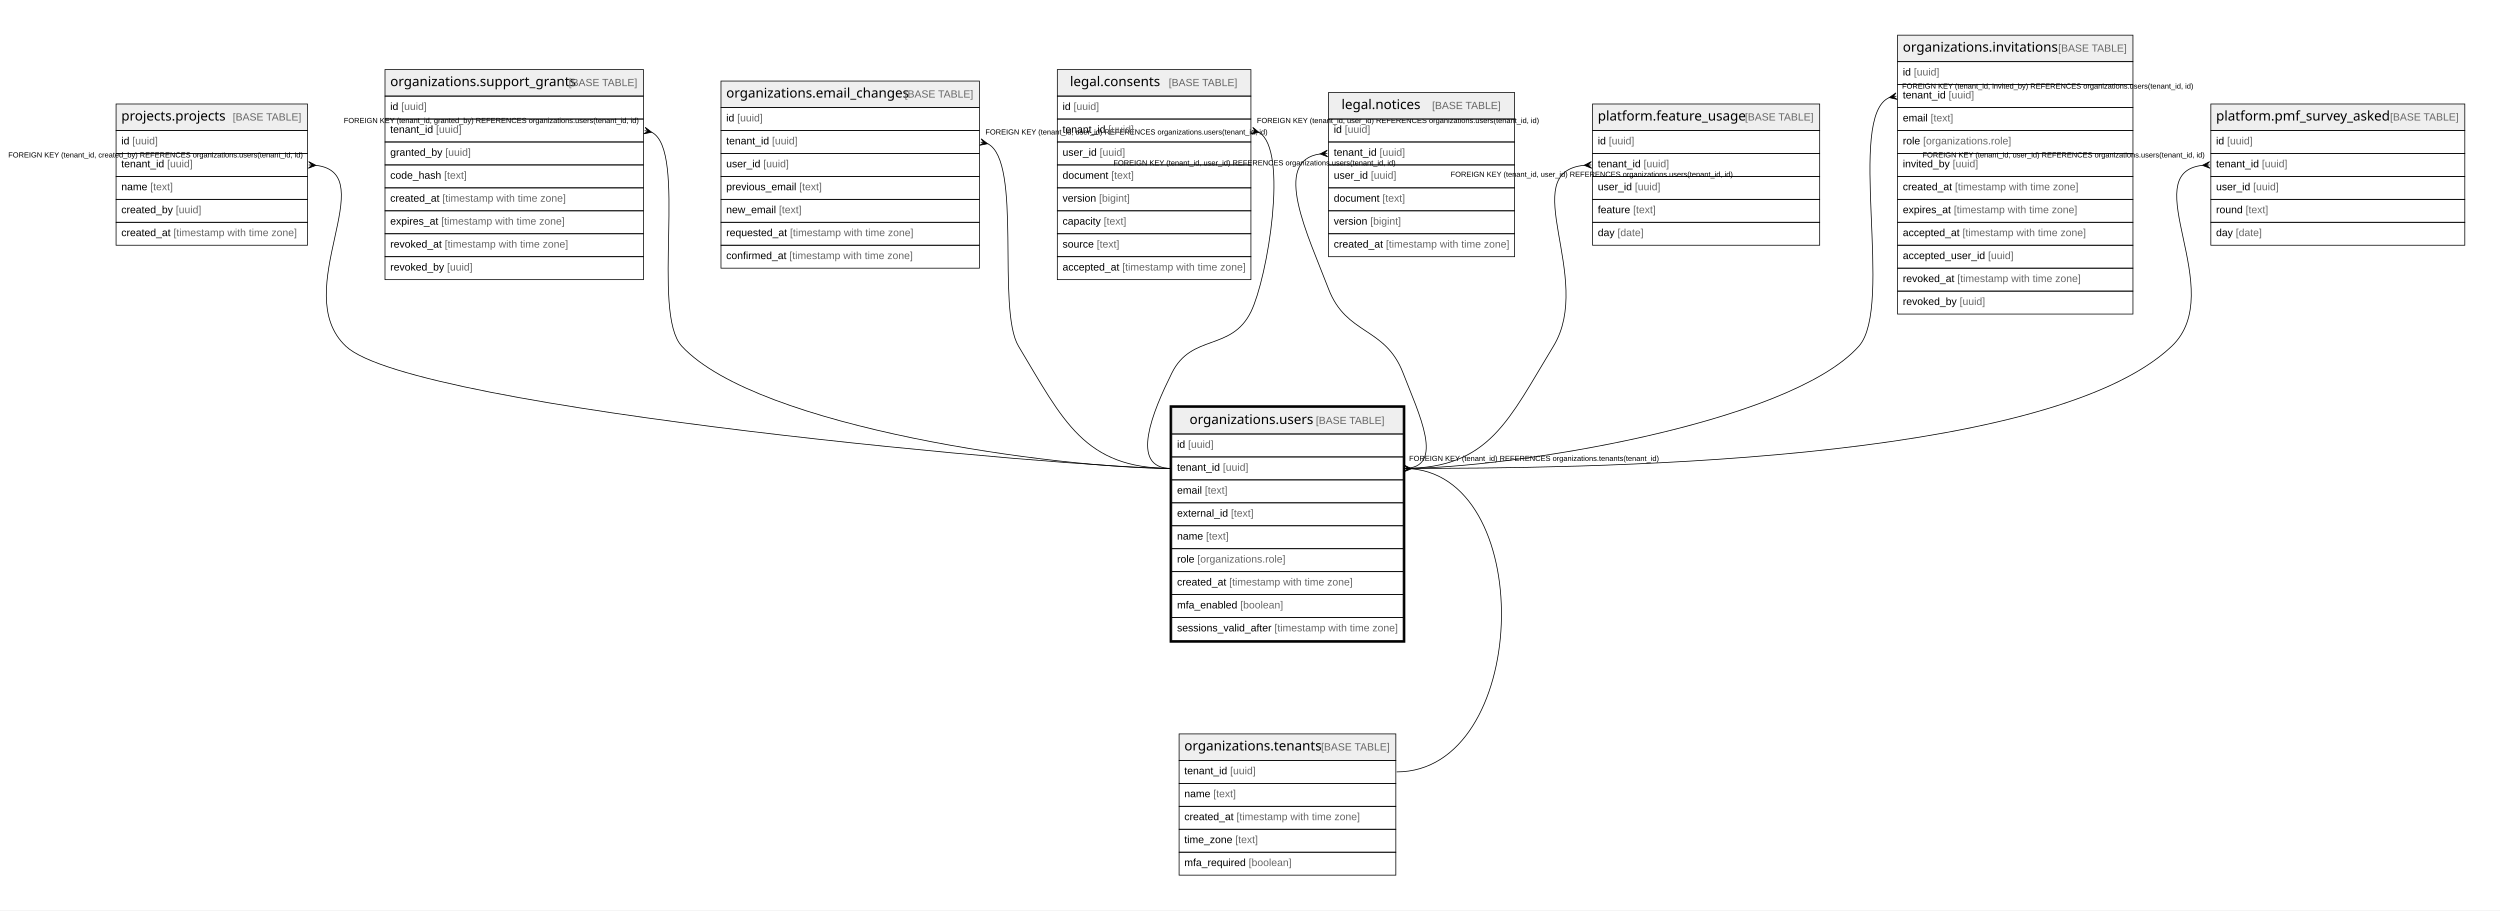
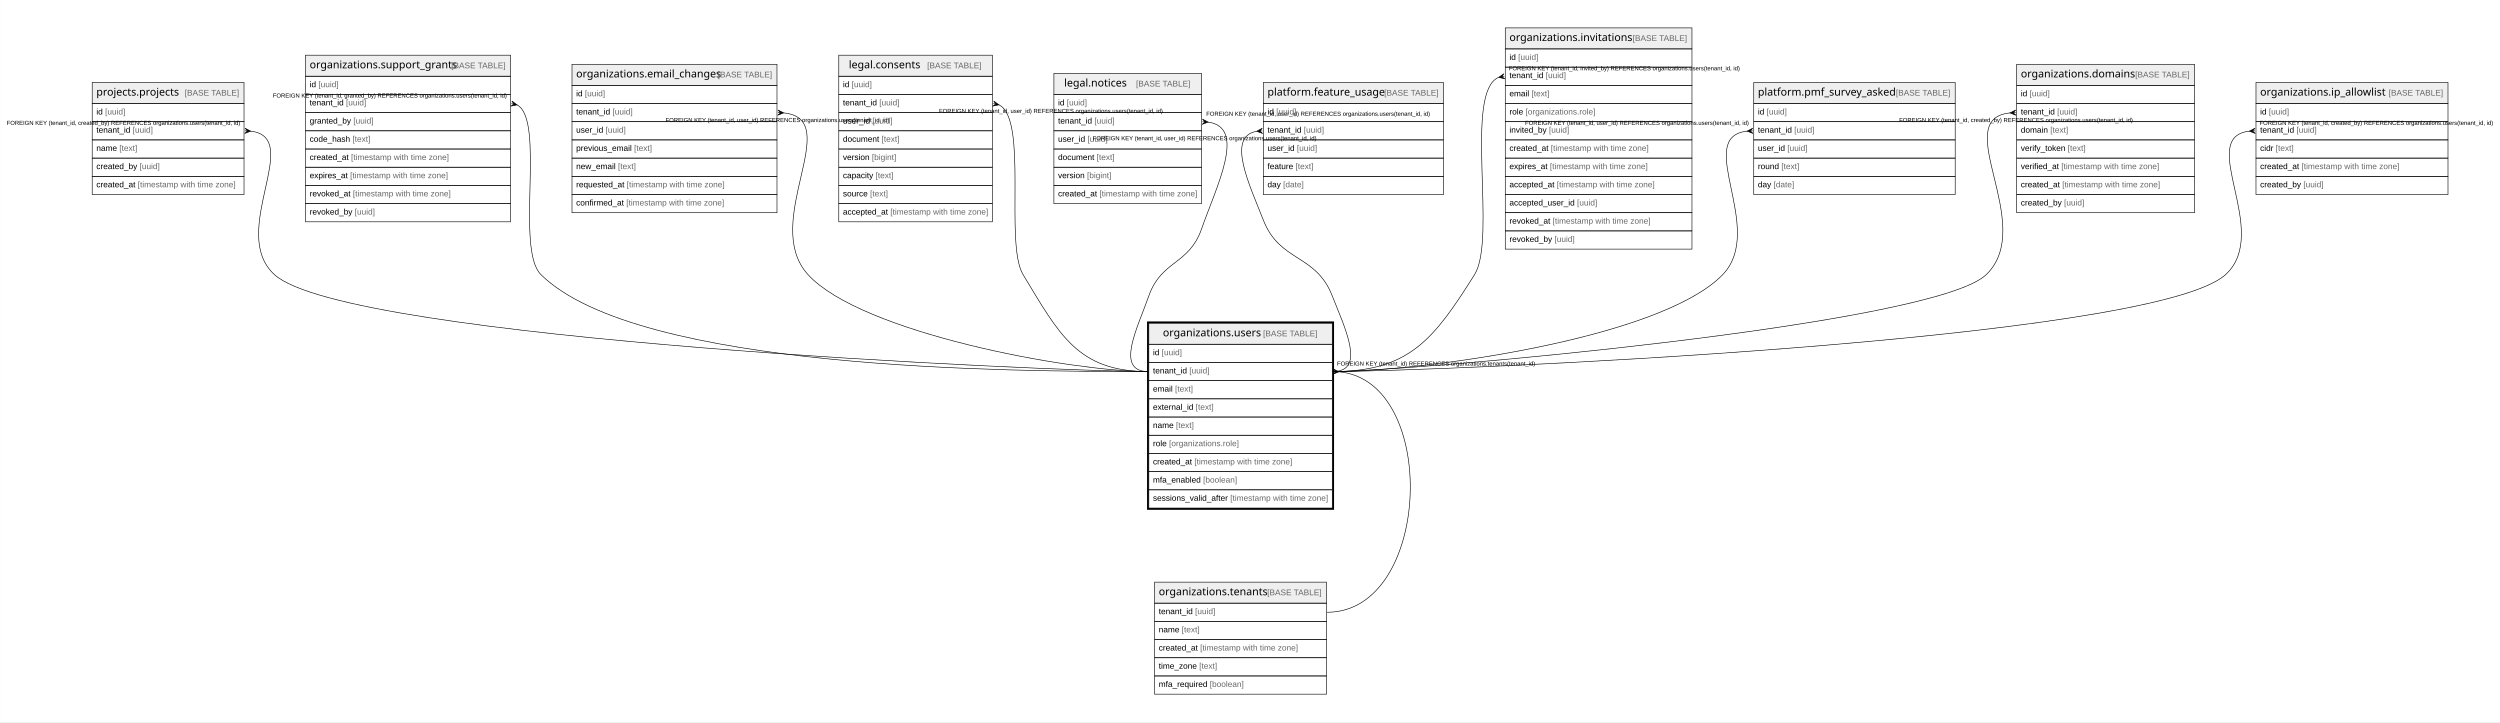
- <svg xmlns="http://www.w3.org/2000/svg" width="3356pt" height="1222pt" viewBox="0.00 0.00 3355.92 1222.00">
+ <svg xmlns="http://www.w3.org/2000/svg" width="4231pt" height="1222pt" viewBox="0.00 0.00 4230.50 1222.00">
  <g id="graph0" class="graph" transform="scale(1 1) rotate(0) translate(4 1218)">
-     <polygon fill="white" stroke="none" points="-4,4 -4,-1218 3351.92,-1218 3351.92,4 -4,4" />
+     <polygon fill="white" stroke="none" points="-4,4 -4,-1218 4226.5,-1218 4226.5,4 -4,4" />
    <g id="node1" class="node">
-       <polygon fill="#efefef" stroke="none" points="1569.02,-635.4 1569.02,-671 1879.48,-671 1879.48,-635.4 1569.02,-635.4" />
-       <polygon fill="none" stroke="black" points="1569.02,-635.4 1569.02,-671 1879.48,-671 1879.48,-635.4 1569.02,-635.4" />
-       <text text-anchor="start" x="1592.78" y="-648.8" font-family="Arial Bold" font-size="18.00">organizations.users</text>
-       <text text-anchor="start" x="1731.24" y="-648.8" font-family="Arial" font-size="14.00">    </text>
-       <text text-anchor="start" x="1762.36" y="-648.8" font-family="Arial" font-size="14.00" fill="#666666">[BASE TABLE]</text>
-       <polygon fill="none" stroke="black" points="1569.02,-604.6 1569.02,-635.4 1879.48,-635.4 1879.48,-604.6 1569.02,-604.6" />
-       <text text-anchor="start" x="1576.02" y="-616.8" font-family="Arial" font-size="14.00">id </text>
-       <text text-anchor="start" x="1590.81" y="-616.8" font-family="Arial" font-size="14.00" fill="#666666">[uuid]</text>
-       <polygon fill="none" stroke="black" points="1569.02,-573.8 1569.02,-604.6 1879.48,-604.6 1879.48,-573.8 1569.02,-573.8" />
-       <text text-anchor="start" x="1576.02" y="-586" font-family="Arial" font-size="14.00">tenant_id </text>
-       <text text-anchor="start" x="1637.52" y="-586" font-family="Arial" font-size="14.00" fill="#666666">[uuid]</text>
-       <polygon fill="none" stroke="black" points="1569.02,-543 1569.02,-573.8 1879.48,-573.8 1879.48,-543 1569.02,-543" />
-       <text text-anchor="start" x="1576.02" y="-555.2" font-family="Arial" font-size="14.00">email </text>
-       <text text-anchor="start" x="1613.37" y="-555.2" font-family="Arial" font-size="14.00" fill="#666666">[text]</text>
-       <polygon fill="none" stroke="black" points="1569.02,-512.2 1569.02,-543 1879.48,-543 1879.48,-512.2 1569.02,-512.2" />
-       <text text-anchor="start" x="1576.02" y="-524.4" font-family="Arial" font-size="14.00">external_id </text>
-       <text text-anchor="start" x="1648.4" y="-524.4" font-family="Arial" font-size="14.00" fill="#666666">[text]</text>
-       <polygon fill="none" stroke="black" points="1569.02,-481.4 1569.02,-512.2 1879.48,-512.2 1879.48,-481.4 1569.02,-481.4" />
-       <text text-anchor="start" x="1576.02" y="-493.6" font-family="Arial" font-size="14.00">name </text>
-       <text text-anchor="start" x="1614.93" y="-493.6" font-family="Arial" font-size="14.00" fill="#666666">[text]</text>
-       <polygon fill="none" stroke="black" points="1569.02,-450.6 1569.02,-481.4 1879.48,-481.4 1879.48,-450.6 1569.02,-450.6" />
-       <text text-anchor="start" x="1576.02" y="-462.8" font-family="Arial" font-size="14.00">role </text>
-       <text text-anchor="start" x="1603.26" y="-462.8" font-family="Arial" font-size="14.00" fill="#666666">[organizations.role]</text>
-       <polygon fill="none" stroke="black" points="1569.02,-419.8 1569.02,-450.6 1879.48,-450.6 1879.48,-419.8 1569.02,-419.8" />
-       <text text-anchor="start" x="1576.02" y="-432" font-family="Arial" font-size="14.00">created_at </text>
-       <text text-anchor="start" x="1646.07" y="-432" font-family="Arial" font-size="14.00" fill="#666666">[timestamp with time zone]</text>
-       <polygon fill="none" stroke="black" points="1569.02,-389 1569.02,-419.8 1879.48,-419.8 1879.48,-389 1569.02,-389" />
-       <text text-anchor="start" x="1576.02" y="-401.2" font-family="Arial" font-size="14.00">mfa_enabled </text>
-       <text text-anchor="start" x="1660.86" y="-401.2" font-family="Arial" font-size="14.00" fill="#666666">[boolean]</text>
-       <polygon fill="none" stroke="black" points="1569.02,-358.2 1569.02,-389 1879.48,-389 1879.48,-358.2 1569.02,-358.2" />
-       <text text-anchor="start" x="1576.02" y="-370.4" font-family="Arial" font-size="14.00">sessions_valid_after </text>
-       <text text-anchor="start" x="1706.76" y="-370.4" font-family="Arial" font-size="14.00" fill="#666666">[timestamp with time zone]</text>
-       <polygon fill="none" stroke="black" stroke-width="3" points="1567.52,-356.7 1567.52,-672.5 1880.98,-672.5 1880.98,-356.7 1567.52,-356.7" />
-     </g>
-     <g id="node10" class="node">
-       <polygon fill="#efefef" stroke="none" points="1578.78,-197.2 1578.78,-232.8 1869.73,-232.8 1869.73,-197.2 1578.78,-197.2" />
-       <polygon fill="none" stroke="black" points="1578.78,-197.2 1578.78,-232.8 1869.73,-232.8 1869.73,-197.2 1578.78,-197.2" />
-       <text text-anchor="start" x="1585.78" y="-210.6" font-family="Arial Bold" font-size="18.00">organizations.tenants</text>
-       <text text-anchor="start" x="1738.24" y="-210.6" font-family="Arial" font-size="14.00">    </text>
-       <text text-anchor="start" x="1769.35" y="-210.6" font-family="Arial" font-size="14.00" fill="#666666">[BASE TABLE]</text>
-       <polygon fill="none" stroke="black" points="1578.78,-166.4 1578.78,-197.2 1869.73,-197.2 1869.73,-166.4 1578.78,-166.4" />
-       <text text-anchor="start" x="1585.78" y="-178.6" font-family="Arial" font-size="14.00">tenant_id </text>
-       <text text-anchor="start" x="1647.28" y="-178.6" font-family="Arial" font-size="14.00" fill="#666666">[uuid]</text>
-       <polygon fill="none" stroke="black" points="1578.78,-135.6 1578.78,-166.4 1869.73,-166.4 1869.73,-135.6 1578.78,-135.6" />
-       <text text-anchor="start" x="1585.78" y="-147.8" font-family="Arial" font-size="14.00">name </text>
-       <text text-anchor="start" x="1624.69" y="-147.8" font-family="Arial" font-size="14.00" fill="#666666">[text]</text>
-       <polygon fill="none" stroke="black" points="1578.78,-104.8 1578.78,-135.6 1869.73,-135.6 1869.73,-104.8 1578.78,-104.8" />
-       <text text-anchor="start" x="1585.78" y="-117" font-family="Arial" font-size="14.00">created_at </text>
-       <text text-anchor="start" x="1655.83" y="-117" font-family="Arial" font-size="14.00" fill="#666666">[timestamp with time zone]</text>
-       <polygon fill="none" stroke="black" points="1578.78,-74 1578.78,-104.8 1869.73,-104.8 1869.73,-74 1578.78,-74" />
-       <text text-anchor="start" x="1585.78" y="-86.2" font-family="Arial" font-size="14.00">time_zone </text>
-       <text text-anchor="start" x="1654.26" y="-86.2" font-family="Arial" font-size="14.00" fill="#666666">[text]</text>
-       <polygon fill="none" stroke="black" points="1578.78,-43.2 1578.78,-74 1869.73,-74 1869.73,-43.2 1578.78,-43.2" />
-       <text text-anchor="start" x="1585.78" y="-55.4" font-family="Arial" font-size="14.00">mfa_required </text>
-       <text text-anchor="start" x="1672.16" y="-55.4" font-family="Arial" font-size="14.00" fill="#666666">[boolean]</text>
-     </g>
-     <g id="edge9" class="edge">
-       <path fill="none" stroke="black" d="M1890.88,-588.74C2061.16,-573.44 2048.31,-181.8 1870.73,-181.8" />
-       <polygon fill="black" stroke="black" points="1890.81,-588.74 1880.62,-584.69 1885.48,-588.98 1881.15,-589.17 1881.15,-589.17 1881.15,-589.17 1885.48,-588.98 1881.02,-593.68 1890.81,-588.74" />
-       <text text-anchor="start" x="1887.48" y="-599.2" font-family="Arial" font-size="10.00">FOREIGN KEY (tenant_id) REFERENCES organizations.tenants(tenant_id)</text>
+       <polygon fill="#efefef" stroke="none" points="1940.02,-635.4 1940.02,-671 2250.48,-671 2250.48,-635.4 1940.02,-635.4" />
+       <polygon fill="none" stroke="black" points="1940.02,-635.4 1940.02,-671 2250.48,-671 2250.48,-635.4 1940.02,-635.4" />
+       <text text-anchor="start" x="1963.78" y="-648.8" font-family="Arial Bold" font-size="18.00">organizations.users</text>
+       <text text-anchor="start" x="2102.24" y="-648.8" font-family="Arial" font-size="14.00">    </text>
+       <text text-anchor="start" x="2133.36" y="-648.8" font-family="Arial" font-size="14.00" fill="#666666">[BASE TABLE]</text>
+       <polygon fill="none" stroke="black" points="1940.02,-604.6 1940.02,-635.4 2250.48,-635.4 2250.48,-604.6 1940.02,-604.6" />
+       <text text-anchor="start" x="1947.02" y="-616.8" font-family="Arial" font-size="14.00">id </text>
+       <text text-anchor="start" x="1961.81" y="-616.8" font-family="Arial" font-size="14.00" fill="#666666">[uuid]</text>
+       <polygon fill="none" stroke="black" points="1940.02,-573.8 1940.02,-604.6 2250.48,-604.6 2250.48,-573.8 1940.02,-573.8" />
+       <text text-anchor="start" x="1947.02" y="-586" font-family="Arial" font-size="14.00">tenant_id </text>
+       <text text-anchor="start" x="2008.52" y="-586" font-family="Arial" font-size="14.00" fill="#666666">[uuid]</text>
+       <polygon fill="none" stroke="black" points="1940.02,-543 1940.02,-573.8 2250.48,-573.8 2250.48,-543 1940.02,-543" />
+       <text text-anchor="start" x="1947.02" y="-555.2" font-family="Arial" font-size="14.00">email </text>
+       <text text-anchor="start" x="1984.37" y="-555.2" font-family="Arial" font-size="14.00" fill="#666666">[text]</text>
+       <polygon fill="none" stroke="black" points="1940.02,-512.2 1940.02,-543 2250.48,-543 2250.48,-512.2 1940.02,-512.2" />
+       <text text-anchor="start" x="1947.02" y="-524.4" font-family="Arial" font-size="14.00">external_id </text>
+       <text text-anchor="start" x="2019.4" y="-524.4" font-family="Arial" font-size="14.00" fill="#666666">[text]</text>
+       <polygon fill="none" stroke="black" points="1940.02,-481.4 1940.02,-512.2 2250.48,-512.2 2250.48,-481.4 1940.02,-481.4" />
+       <text text-anchor="start" x="1947.02" y="-493.6" font-family="Arial" font-size="14.00">name </text>
+       <text text-anchor="start" x="1985.93" y="-493.6" font-family="Arial" font-size="14.00" fill="#666666">[text]</text>
+       <polygon fill="none" stroke="black" points="1940.02,-450.6 1940.02,-481.4 2250.48,-481.4 2250.48,-450.6 1940.02,-450.6" />
+       <text text-anchor="start" x="1947.02" y="-462.8" font-family="Arial" font-size="14.00">role </text>
+       <text text-anchor="start" x="1974.26" y="-462.8" font-family="Arial" font-size="14.00" fill="#666666">[organizations.role]</text>
+       <polygon fill="none" stroke="black" points="1940.02,-419.8 1940.02,-450.6 2250.48,-450.6 2250.48,-419.8 1940.02,-419.8" />
+       <text text-anchor="start" x="1947.02" y="-432" font-family="Arial" font-size="14.00">created_at </text>
+       <text text-anchor="start" x="2017.07" y="-432" font-family="Arial" font-size="14.00" fill="#666666">[timestamp with time zone]</text>
+       <polygon fill="none" stroke="black" points="1940.02,-389 1940.02,-419.8 2250.48,-419.8 2250.48,-389 1940.02,-389" />
+       <text text-anchor="start" x="1947.02" y="-401.2" font-family="Arial" font-size="14.00">mfa_enabled </text>
+       <text text-anchor="start" x="2031.86" y="-401.2" font-family="Arial" font-size="14.00" fill="#666666">[boolean]</text>
+       <polygon fill="none" stroke="black" points="1940.02,-358.2 1940.02,-389 2250.48,-389 2250.48,-358.2 1940.02,-358.2" />
+       <text text-anchor="start" x="1947.02" y="-370.4" font-family="Arial" font-size="14.00">sessions_valid_after </text>
+       <text text-anchor="start" x="2077.76" y="-370.4" font-family="Arial" font-size="14.00" fill="#666666">[timestamp with time zone]</text>
+       <polygon fill="none" stroke="black" stroke-width="3" points="1938.52,-356.7 1938.52,-672.5 2251.98,-672.5 2251.98,-356.7 1938.52,-356.7" />
+     </g>
+     <g id="node12" class="node">
+       <polygon fill="#efefef" stroke="none" points="1949.78,-197.2 1949.78,-232.8 2240.73,-232.8 2240.73,-197.2 1949.78,-197.2" />
+       <polygon fill="none" stroke="black" points="1949.78,-197.2 1949.78,-232.8 2240.73,-232.8 2240.73,-197.2 1949.78,-197.2" />
+       <text text-anchor="start" x="1956.78" y="-210.6" font-family="Arial Bold" font-size="18.00">organizations.tenants</text>
+       <text text-anchor="start" x="2109.24" y="-210.6" font-family="Arial" font-size="14.00">    </text>
+       <text text-anchor="start" x="2140.35" y="-210.6" font-family="Arial" font-size="14.00" fill="#666666">[BASE TABLE]</text>
+       <polygon fill="none" stroke="black" points="1949.78,-166.4 1949.78,-197.2 2240.73,-197.2 2240.73,-166.4 1949.78,-166.4" />
+       <text text-anchor="start" x="1956.78" y="-178.6" font-family="Arial" font-size="14.00">tenant_id </text>
+       <text text-anchor="start" x="2018.28" y="-178.6" font-family="Arial" font-size="14.00" fill="#666666">[uuid]</text>
+       <polygon fill="none" stroke="black" points="1949.78,-135.6 1949.78,-166.4 2240.73,-166.4 2240.73,-135.6 1949.78,-135.6" />
+       <text text-anchor="start" x="1956.78" y="-147.8" font-family="Arial" font-size="14.00">name </text>
+       <text text-anchor="start" x="1995.69" y="-147.8" font-family="Arial" font-size="14.00" fill="#666666">[text]</text>
+       <polygon fill="none" stroke="black" points="1949.78,-104.8 1949.78,-135.6 2240.73,-135.6 2240.73,-104.8 1949.78,-104.8" />
+       <text text-anchor="start" x="1956.78" y="-117" font-family="Arial" font-size="14.00">created_at </text>
+       <text text-anchor="start" x="2026.83" y="-117" font-family="Arial" font-size="14.00" fill="#666666">[timestamp with time zone]</text>
+       <polygon fill="none" stroke="black" points="1949.78,-74 1949.78,-104.8 2240.73,-104.8 2240.73,-74 1949.78,-74" />
+       <text text-anchor="start" x="1956.78" y="-86.2" font-family="Arial" font-size="14.00">time_zone </text>
+       <text text-anchor="start" x="2025.26" y="-86.2" font-family="Arial" font-size="14.00" fill="#666666">[text]</text>
+       <polygon fill="none" stroke="black" points="1949.78,-43.2 1949.78,-74 2240.73,-74 2240.73,-43.2 1949.78,-43.2" />
+       <text text-anchor="start" x="1956.78" y="-55.4" font-family="Arial" font-size="14.00">mfa_required </text>
+       <text text-anchor="start" x="2043.16" y="-55.4" font-family="Arial" font-size="14.00" fill="#666666">[boolean]</text>
+     </g>
+     <g id="edge11" class="edge">
+       <path fill="none" stroke="black" d="M2261.88,-588.74C2432.16,-573.44 2419.31,-181.8 2241.73,-181.8" />
+       <polygon fill="black" stroke="black" points="2261.81,-588.74 2251.62,-584.69 2256.48,-588.98 2252.15,-589.17 2252.15,-589.17 2252.15,-589.17 2256.48,-588.98 2252.02,-593.68 2261.81,-588.74" />
+       <text text-anchor="start" x="2258.48" y="-599.2" font-family="Arial" font-size="10.00">FOREIGN KEY (tenant_id) REFERENCES organizations.tenants(tenant_id)</text>
    </g>
    <g id="node2" class="node">
      <polygon fill="#efefef" stroke="none" points="151.78,-1042.8 151.78,-1078.4 408.73,-1078.4 408.73,-1042.8 151.78,-1042.8" />
      <polygon fill="none" stroke="black" points="151.78,-1042.8 151.78,-1078.4 408.73,-1078.4 408.73,-1042.8 151.78,-1042.8" />
      <text text-anchor="start" x="158.78" y="-1056.2" font-family="Arial Bold" font-size="18.00">projects.projects</text>
      <text text-anchor="start" x="277.24" y="-1056.2" font-family="Arial" font-size="14.00">    </text>
      <text text-anchor="start" x="308.36" y="-1056.2" font-family="Arial" font-size="14.00" fill="#666666">[BASE TABLE]</text>
      <polygon fill="none" stroke="black" points="151.78,-1012 151.78,-1042.8 408.73,-1042.8 408.73,-1012 151.78,-1012" />
      <text text-anchor="start" x="158.78" y="-1024.2" font-family="Arial" font-size="14.00">id </text>
      <text text-anchor="start" x="173.57" y="-1024.2" font-family="Arial" font-size="14.00" fill="#666666">[uuid]</text>
      <polygon fill="none" stroke="black" points="151.78,-981.2 151.78,-1012 408.73,-1012 408.73,-981.2 151.78,-981.2" />
      <text text-anchor="start" x="158.78" y="-993.4" font-family="Arial" font-size="14.00">tenant_id </text>
      <text text-anchor="start" x="220.28" y="-993.4" font-family="Arial" font-size="14.00" fill="#666666">[uuid]</text>
      <polygon fill="none" stroke="black" points="151.78,-950.4 151.78,-981.2 408.73,-981.2 408.73,-950.4 151.78,-950.4" />
      <text text-anchor="start" x="158.78" y="-962.6" font-family="Arial" font-size="14.00">name </text>
      <text text-anchor="start" x="197.69" y="-962.6" font-family="Arial" font-size="14.00" fill="#666666">[text]</text>
      <polygon fill="none" stroke="black" points="151.78,-919.6 151.78,-950.4 408.73,-950.4 408.73,-919.6 151.78,-919.6" />
      <text text-anchor="start" x="158.78" y="-931.8" font-family="Arial" font-size="14.00">created_by </text>
      <text text-anchor="start" x="231.94" y="-931.8" font-family="Arial" font-size="14.00" fill="#666666">[uuid]</text>
      <polygon fill="none" stroke="black" points="151.78,-888.8 151.78,-919.6 408.73,-919.6 408.73,-888.8 151.78,-888.8" />
      <text text-anchor="start" x="158.78" y="-901" font-family="Arial" font-size="14.00">created_at </text>
      <text text-anchor="start" x="228.83" y="-901" font-family="Arial" font-size="14.00" fill="#666666">[timestamp with time zone]</text>
    </g>
    <g id="edge1" class="edge">
-       <path fill="none" stroke="black" d="M419.92,-996.06C511.14,-985.57 382.58,-826.52 460.25,-753.2 550.74,-667.79 1443.6,-589.2 1568.02,-589.2" />
-       <polygon fill="black" stroke="black" points="420.05,-996.05 409.82,-992.09 414.72,-996.33 410.4,-996.56 410.4,-996.56 410.4,-996.56 414.72,-996.33 410.3,-1001.08 420.05,-996.05" />
+       <path fill="none" stroke="black" d="M419.92,-996.05C511.05,-985.48 381.25,-825.09 460.25,-753.2 582.52,-641.94 1773.71,-589.2 1939.02,-589.2" />
+       <polygon fill="black" stroke="black" points="420.05,-996.04 409.82,-992.09 414.72,-996.33 410.4,-996.56 410.4,-996.56 410.4,-996.56 414.72,-996.33 410.3,-1001.08 420.05,-996.04" />
      <text text-anchor="start" x="7" y="-1006.6" font-family="Arial" font-size="10.00">FOREIGN KEY (tenant_id, created_by) REFERENCES organizations.users(tenant_id, id)</text>
    </g>
    <g id="node3" class="node">
      <polygon fill="#efefef" stroke="none" points="512.78,-1089 512.78,-1124.6 859.73,-1124.6 859.73,-1089 512.78,-1089" />
      <polygon fill="none" stroke="black" points="512.78,-1089 512.78,-1124.6 859.73,-1124.6 859.73,-1089 512.78,-1089" />
      <text text-anchor="start" x="519.78" y="-1102.4" font-family="Arial Bold" font-size="18.00">organizations.support_grants</text>
      <text text-anchor="start" x="728.24" y="-1102.4" font-family="Arial" font-size="14.00">    </text>
      <text text-anchor="start" x="759.36" y="-1102.4" font-family="Arial" font-size="14.00" fill="#666666">[BASE TABLE]</text>
      <polygon fill="none" stroke="black" points="512.78,-1058.2 512.78,-1089 859.73,-1089 859.73,-1058.2 512.78,-1058.2" />
      <text text-anchor="start" x="519.78" y="-1070.4" font-family="Arial" font-size="14.00">id </text>
      <text text-anchor="start" x="534.57" y="-1070.4" font-family="Arial" font-size="14.00" fill="#666666">[uuid]</text>
      <polygon fill="none" stroke="black" points="512.78,-1027.4 512.78,-1058.2 859.73,-1058.2 859.73,-1027.4 512.78,-1027.4" />
      <text text-anchor="start" x="519.78" y="-1039.6" font-family="Arial" font-size="14.00">tenant_id </text>
      <text text-anchor="start" x="581.28" y="-1039.6" font-family="Arial" font-size="14.00" fill="#666666">[uuid]</text>
      <polygon fill="none" stroke="black" points="512.78,-996.6 512.78,-1027.4 859.73,-1027.4 859.73,-996.6 512.78,-996.6" />
      <text text-anchor="start" x="519.78" y="-1008.8" font-family="Arial" font-size="14.00">granted_by </text>
      <text text-anchor="start" x="593.72" y="-1008.8" font-family="Arial" font-size="14.00" fill="#666666">[uuid]</text>
      <polygon fill="none" stroke="black" points="512.78,-965.8 512.78,-996.6 859.73,-996.6 859.73,-965.8 512.78,-965.8" />
      <text text-anchor="start" x="519.78" y="-978" font-family="Arial" font-size="14.00">code_hash </text>
      <text text-anchor="start" x="592.17" y="-978" font-family="Arial" font-size="14.00" fill="#666666">[text]</text>
      <polygon fill="none" stroke="black" points="512.78,-935 512.78,-965.8 859.73,-965.8 859.73,-935 512.78,-935" />
      <text text-anchor="start" x="519.78" y="-947.2" font-family="Arial" font-size="14.00">created_at </text>
      <text text-anchor="start" x="589.83" y="-947.2" font-family="Arial" font-size="14.00" fill="#666666">[timestamp with time zone]</text>
      <polygon fill="none" stroke="black" points="512.78,-904.2 512.78,-935 859.73,-935 859.73,-904.2 512.78,-904.2" />
      <text text-anchor="start" x="519.78" y="-916.4" font-family="Arial" font-size="14.00">expires_at </text>
      <text text-anchor="start" x="588.26" y="-916.4" font-family="Arial" font-size="14.00" fill="#666666">[timestamp with time zone]</text>
      <polygon fill="none" stroke="black" points="512.78,-873.4 512.78,-904.2 859.73,-904.2 859.73,-873.4 512.78,-873.4" />
      <text text-anchor="start" x="519.78" y="-885.6" font-family="Arial" font-size="14.00">revoked_at </text>
      <text text-anchor="start" x="592.94" y="-885.6" font-family="Arial" font-size="14.00" fill="#666666">[timestamp with time zone]</text>
      <polygon fill="none" stroke="black" points="512.78,-842.6 512.78,-873.4 859.73,-873.4 859.73,-842.6 512.78,-842.6" />
      <text text-anchor="start" x="519.78" y="-854.8" font-family="Arial" font-size="14.00">revoked_by </text>
      <text text-anchor="start" x="596.05" y="-854.8" font-family="Arial" font-size="14.00" fill="#666666">[uuid]</text>
    </g>
    <g id="edge2" class="edge">
-       <path fill="none" stroke="black" d="M870.67,-1040.55C919.67,-1016.03 869.27,-798.32 911.25,-753.2 1013.73,-643.07 1417.59,-589.2 1568.02,-589.2" />
-       <polygon fill="black" stroke="black" points="870.81,-1040.52 860.06,-1038.34 865.6,-1041.7 861.38,-1042.65 861.38,-1042.65 861.38,-1042.65 865.6,-1041.7 862.05,-1047.12 870.81,-1040.52" />
+       <path fill="none" stroke="black" d="M870.65,-1040.53C919.45,-1015.82 867.36,-796.46 911.25,-753.2 1075.98,-590.85 1707.74,-589.2 1939.02,-589.2" />
+       <polygon fill="black" stroke="black" points="870.8,-1040.5 860.05,-1038.34 865.6,-1041.69 861.38,-1042.65 861.38,-1042.65 861.38,-1042.65 865.6,-1041.69 862.06,-1047.11 870.8,-1040.5" />
      <text text-anchor="start" x="457.44" y="-1052.8" font-family="Arial" font-size="10.00">FOREIGN KEY (tenant_id, granted_by) REFERENCES organizations.users(tenant_id, id)</text>
    </g>
    <g id="node4" class="node">
      <polygon fill="#efefef" stroke="none" points="963.8,-1073.6 963.8,-1109.2 1310.71,-1109.2 1310.71,-1073.6 963.8,-1073.6" />
      <polygon fill="none" stroke="black" points="963.8,-1073.6 963.8,-1109.2 1310.71,-1109.2 1310.71,-1073.6 963.8,-1073.6" />
      <text text-anchor="start" x="970.8" y="-1087" font-family="Arial Bold" font-size="18.00">organizations.email_changes</text>
      <text text-anchor="start" x="1179.22" y="-1087" font-family="Arial" font-size="14.00">    </text>
      <text text-anchor="start" x="1210.34" y="-1087" font-family="Arial" font-size="14.00" fill="#666666">[BASE TABLE]</text>
      <polygon fill="none" stroke="black" points="963.8,-1042.8 963.8,-1073.6 1310.71,-1073.6 1310.71,-1042.8 963.8,-1042.8" />
      <text text-anchor="start" x="970.8" y="-1055" font-family="Arial" font-size="14.00">id </text>
      <text text-anchor="start" x="985.58" y="-1055" font-family="Arial" font-size="14.00" fill="#666666">[uuid]</text>
      <polygon fill="none" stroke="black" points="963.8,-1012 963.8,-1042.8 1310.71,-1042.8 1310.71,-1012 963.8,-1012" />
      <text text-anchor="start" x="970.8" y="-1024.2" font-family="Arial" font-size="14.00">tenant_id </text>
      <text text-anchor="start" x="1032.29" y="-1024.2" font-family="Arial" font-size="14.00" fill="#666666">[uuid]</text>
      <polygon fill="none" stroke="black" points="963.8,-981.2 963.8,-1012 1310.71,-1012 1310.71,-981.2 963.8,-981.2" />
      <text text-anchor="start" x="970.8" y="-993.4" font-family="Arial" font-size="14.00">user_id </text>
      <text text-anchor="start" x="1020.6" y="-993.4" font-family="Arial" font-size="14.00" fill="#666666">[uuid]</text>
      <polygon fill="none" stroke="black" points="963.8,-950.4 963.8,-981.2 1310.71,-981.2 1310.71,-950.4 963.8,-950.4" />
      <text text-anchor="start" x="970.8" y="-962.6" font-family="Arial" font-size="14.00">previous_email </text>
      <text text-anchor="start" x="1068.84" y="-962.6" font-family="Arial" font-size="14.00" fill="#666666">[text]</text>
      <polygon fill="none" stroke="black" points="963.8,-919.6 963.8,-950.4 1310.71,-950.4 1310.71,-919.6 963.8,-919.6" />
      <text text-anchor="start" x="970.8" y="-931.8" font-family="Arial" font-size="14.00">new_email </text>
      <text text-anchor="start" x="1041.61" y="-931.8" font-family="Arial" font-size="14.00" fill="#666666">[text]</text>
      <polygon fill="none" stroke="black" points="963.8,-888.8 963.8,-919.6 1310.71,-919.6 1310.71,-888.8 963.8,-888.8" />
      <text text-anchor="start" x="970.8" y="-901" font-family="Arial" font-size="14.00">requested_at </text>
      <text text-anchor="start" x="1056.42" y="-901" font-family="Arial" font-size="14.00" fill="#666666">[timestamp with time zone]</text>
      <polygon fill="none" stroke="black" points="963.8,-858 963.8,-888.8 1310.71,-888.8 1310.71,-858 963.8,-858" />
      <text text-anchor="start" x="970.8" y="-870.2" font-family="Arial" font-size="14.00">confirmed_at </text>
      <text text-anchor="start" x="1055.62" y="-870.2" font-family="Arial" font-size="14.00" fill="#666666">[timestamp with time zone]</text>
    </g>
    <g id="edge3" class="edge">
-       <path fill="none" stroke="black" d="M1321.86,-1025.06C1368.85,-1001.25 1333.27,-803.14 1363.25,-753.2 1423.27,-653.23 1451.42,-589.2 1568.02,-589.2" />
-       <polygon fill="black" stroke="black" points="1321.78,-1025.07 1311.02,-1022.94 1316.58,-1026.27 1312.36,-1027.25 1312.36,-1027.25 1312.36,-1027.25 1316.58,-1026.27 1313.05,-1031.71 1321.78,-1025.07" />
-       <text text-anchor="start" x="1318.71" y="-1037.4" font-family="Arial" font-size="10.00">FOREIGN KEY (tenant_id, user_id) REFERENCES organizations.users(tenant_id, id)</text>
+       <path fill="none" stroke="black" d="M1321.9,-1026.94C1426.77,-1016.78 1282.13,-842.12 1363.25,-753.2 1452.92,-654.92 1805.99,-589.2 1939.02,-589.2" />
+       <polygon fill="black" stroke="black" points="1322.03,-1026.93 1311.84,-1022.89 1316.7,-1027.17 1312.38,-1027.37 1312.38,-1027.37 1312.38,-1027.37 1316.7,-1027.17 1312.25,-1031.88 1322.03,-1026.93" />
+       <text text-anchor="start" x="1122.19" y="-1011.4" font-family="Arial" font-size="10.00">FOREIGN KEY (tenant_id, user_id) REFERENCES organizations.users(tenant_id, id)</text>
    </g>
    <g id="node5" class="node">
      <polygon fill="#efefef" stroke="none" points="1415.31,-1089 1415.31,-1124.6 1675.2,-1124.6 1675.2,-1089 1415.31,-1089" />
      <polygon fill="none" stroke="black" points="1415.31,-1089 1415.31,-1124.6 1675.2,-1124.6 1675.2,-1089 1415.31,-1089" />
      <text text-anchor="start" x="1432.27" y="-1102.4" font-family="Arial Bold" font-size="18.00">legal.consents</text>
      <text text-anchor="start" x="1533.74" y="-1102.4" font-family="Arial" font-size="14.00">    </text>
      <text text-anchor="start" x="1564.86" y="-1102.4" font-family="Arial" font-size="14.00" fill="#666666">[BASE TABLE]</text>
      <polygon fill="none" stroke="black" points="1415.31,-1058.2 1415.31,-1089 1675.2,-1089 1675.2,-1058.2 1415.31,-1058.2" />
      <text text-anchor="start" x="1422.31" y="-1070.4" font-family="Arial" font-size="14.00">id </text>
      <text text-anchor="start" x="1437.09" y="-1070.4" font-family="Arial" font-size="14.00" fill="#666666">[uuid]</text>
      <polygon fill="none" stroke="black" points="1415.31,-1027.4 1415.31,-1058.2 1675.2,-1058.2 1675.2,-1027.4 1415.31,-1027.4" />
      <text text-anchor="start" x="1422.31" y="-1039.6" font-family="Arial" font-size="14.00">tenant_id </text>
      <text text-anchor="start" x="1483.8" y="-1039.6" font-family="Arial" font-size="14.00" fill="#666666">[uuid]</text>
      <polygon fill="none" stroke="black" points="1415.31,-996.6 1415.31,-1027.4 1675.2,-1027.4 1675.2,-996.6 1415.31,-996.6" />
      <text text-anchor="start" x="1422.31" y="-1008.8" font-family="Arial" font-size="14.00">user_id </text>
      <text text-anchor="start" x="1472.11" y="-1008.8" font-family="Arial" font-size="14.00" fill="#666666">[uuid]</text>
      <polygon fill="none" stroke="black" points="1415.31,-965.8 1415.31,-996.6 1675.2,-996.6 1675.2,-965.8 1415.31,-965.8" />
      <text text-anchor="start" x="1422.31" y="-978" font-family="Arial" font-size="14.00">document </text>
      <text text-anchor="start" x="1487.68" y="-978" font-family="Arial" font-size="14.00" fill="#666666">[text]</text>
      <polygon fill="none" stroke="black" points="1415.31,-935 1415.31,-965.8 1675.2,-965.8 1675.2,-935 1415.31,-935" />
      <text text-anchor="start" x="1422.31" y="-947.2" font-family="Arial" font-size="14.00">version </text>
      <text text-anchor="start" x="1471.33" y="-947.2" font-family="Arial" font-size="14.00" fill="#666666">[bigint]</text>
      <polygon fill="none" stroke="black" points="1415.31,-904.2 1415.31,-935 1675.2,-935 1675.2,-904.2 1415.31,-904.2" />
      <text text-anchor="start" x="1422.31" y="-916.4" font-family="Arial" font-size="14.00">capacity </text>
      <text text-anchor="start" x="1477.55" y="-916.4" font-family="Arial" font-size="14.00" fill="#666666">[text]</text>
      <polygon fill="none" stroke="black" points="1415.31,-873.4 1415.31,-904.2 1675.2,-904.2 1675.2,-873.4 1415.31,-873.4" />
      <text text-anchor="start" x="1422.31" y="-885.6" font-family="Arial" font-size="14.00">source </text>
      <text text-anchor="start" x="1468.22" y="-885.6" font-family="Arial" font-size="14.00" fill="#666666">[text]</text>
      <polygon fill="none" stroke="black" points="1415.31,-842.6 1415.31,-873.4 1675.2,-873.4 1675.2,-842.6 1415.31,-842.6" />
      <text text-anchor="start" x="1422.31" y="-854.8" font-family="Arial" font-size="14.00">accepted_at </text>
      <text text-anchor="start" x="1502.48" y="-854.8" font-family="Arial" font-size="14.00" fill="#666666">[timestamp with time zone]</text>
    </g>
    <g id="edge4" class="edge">
-       <path fill="none" stroke="black" d="M1686.13,-1040.18C1726.06,-1016.84 1697.48,-844.6 1675.2,-799.4 1648.81,-745.87 1595.51,-770.68 1569.02,-717.2 1543.77,-666.22 1511.13,-589.2 1568.02,-589.2" />
-       <polygon fill="black" stroke="black" points="1686.19,-1040.16 1675.37,-1038.36 1681.04,-1041.52 1676.85,-1042.63 1676.85,-1042.63 1676.85,-1042.63 1681.04,-1041.52 1677.67,-1047.07 1686.19,-1040.16" />
-       <text text-anchor="start" x="1683.2" y="-1052.8" font-family="Arial" font-size="10.00">FOREIGN KEY (tenant_id, user_id) REFERENCES organizations.users(tenant_id, id)</text>
+       <path fill="none" stroke="black" d="M1686.25,-1040.63C1736.37,-1016.9 1695.39,-805.97 1727.25,-753.2 1788.78,-651.29 1819.98,-589.2 1939.02,-589.2" />
+       <polygon fill="black" stroke="black" points="1686.3,-1040.61 1675.58,-1038.33 1681.09,-1041.74 1676.86,-1042.66 1676.86,-1042.66 1676.86,-1042.66 1681.09,-1041.74 1677.48,-1047.13 1686.3,-1040.61" />
+       <text text-anchor="start" x="1584.94" y="-1026.8" font-family="Arial" font-size="10.00">FOREIGN KEY (tenant_id, user_id) REFERENCES organizations.users(tenant_id, id)</text>
    </g>
    <g id="node6" class="node">
      <polygon fill="#efefef" stroke="none" points="1779.37,-1058.2 1779.37,-1093.8 2029.14,-1093.8 2029.14,-1058.2 1779.37,-1058.2" />
      <polygon fill="none" stroke="black" points="1779.37,-1058.2 1779.37,-1093.8 2029.14,-1093.8 2029.14,-1058.2 1779.37,-1058.2" />
      <text text-anchor="start" x="1796.78" y="-1071.6" font-family="Arial Bold" font-size="18.00">legal.notices</text>
      <text text-anchor="start" x="1887.24" y="-1071.6" font-family="Arial" font-size="14.00">    </text>
      <text text-anchor="start" x="1918.36" y="-1071.6" font-family="Arial" font-size="14.00" fill="#666666">[BASE TABLE]</text>
      <polygon fill="none" stroke="black" points="1779.37,-1027.4 1779.37,-1058.2 2029.14,-1058.2 2029.14,-1027.4 1779.37,-1027.4" />
      <text text-anchor="start" x="1786.37" y="-1039.6" font-family="Arial" font-size="14.00">id </text>
      <text text-anchor="start" x="1801.15" y="-1039.6" font-family="Arial" font-size="14.00" fill="#666666">[uuid]</text>
      <polygon fill="none" stroke="black" points="1779.37,-996.6 1779.37,-1027.4 2029.14,-1027.4 2029.14,-996.6 1779.37,-996.6" />
      <text text-anchor="start" x="1786.37" y="-1008.8" font-family="Arial" font-size="14.00">tenant_id </text>
      <text text-anchor="start" x="1847.86" y="-1008.8" font-family="Arial" font-size="14.00" fill="#666666">[uuid]</text>
      <polygon fill="none" stroke="black" points="1779.37,-965.8 1779.37,-996.6 2029.14,-996.6 2029.14,-965.8 1779.37,-965.8" />
      <text text-anchor="start" x="1786.37" y="-978" font-family="Arial" font-size="14.00">user_id </text>
      <text text-anchor="start" x="1836.17" y="-978" font-family="Arial" font-size="14.00" fill="#666666">[uuid]</text>
      <polygon fill="none" stroke="black" points="1779.37,-935 1779.37,-965.8 2029.14,-965.8 2029.14,-935 1779.37,-935" />
      <text text-anchor="start" x="1786.37" y="-947.2" font-family="Arial" font-size="14.00">document </text>
      <text text-anchor="start" x="1851.74" y="-947.2" font-family="Arial" font-size="14.00" fill="#666666">[text]</text>
      <polygon fill="none" stroke="black" points="1779.37,-904.2 1779.37,-935 2029.14,-935 2029.14,-904.2 1779.37,-904.2" />
      <text text-anchor="start" x="1786.37" y="-916.4" font-family="Arial" font-size="14.00">version </text>
      <text text-anchor="start" x="1835.39" y="-916.4" font-family="Arial" font-size="14.00" fill="#666666">[bigint]</text>
      <polygon fill="none" stroke="black" points="1779.37,-873.4 1779.37,-904.2 2029.14,-904.2 2029.14,-873.4 1779.37,-873.4" />
      <text text-anchor="start" x="1786.37" y="-885.6" font-family="Arial" font-size="14.00">created_at </text>
      <text text-anchor="start" x="1856.42" y="-885.6" font-family="Arial" font-size="14.00" fill="#666666">[timestamp with time zone]</text>
    </g>
    <g id="edge5" class="edge">
-       <path fill="none" stroke="black" d="M1768.27,-1011.37C1702.27,-1002.51 1751.8,-902.28 1779.37,-830.2 1803.33,-767.53 1855.44,-779.84 1879.48,-717.2 1899.87,-664.09 1937.37,-589.2 1880.48,-589.2" />
-       <polygon fill="black" stroke="black" points="1768.05,-1011.35 1777.75,-1016.47 1773.38,-1011.69 1777.7,-1011.96 1777.7,-1011.96 1777.7,-1011.96 1773.38,-1011.69 1778.31,-1007.49 1768.05,-1011.35" />
-       <text text-anchor="start" x="1490.58" y="-996" font-family="Arial" font-size="10.00">FOREIGN KEY (tenant_id, user_id) REFERENCES organizations.users(tenant_id, id)</text>
+       <path fill="none" stroke="black" d="M2040.22,-1011.37C2106.05,-1002.58 2054.63,-903.04 2029.14,-830.2 2008.01,-769.83 1961.22,-777.55 1940.02,-717.2 1921.17,-663.52 1882.13,-589.2 1939.02,-589.2" />
+       <polygon fill="black" stroke="black" points="2040.45,-1011.36 2030.19,-1007.49 2035.13,-1011.69 2030.81,-1011.96 2030.81,-1011.96 2030.81,-1011.96 2035.13,-1011.69 2030.75,-1016.47 2040.45,-1011.36" />
+       <text text-anchor="start" x="2037.14" y="-1022" font-family="Arial" font-size="10.00">FOREIGN KEY (tenant_id, user_id) REFERENCES organizations.users(tenant_id, id)</text>
    </g>
    <g id="node7" class="node">
      <polygon fill="#efefef" stroke="none" points="2133.8,-1042.8 2133.8,-1078.4 2438.71,-1078.4 2438.71,-1042.8 2133.8,-1042.8" />
      <polygon fill="none" stroke="black" points="2133.8,-1042.8 2133.8,-1078.4 2438.71,-1078.4 2438.71,-1042.8 2133.8,-1042.8" />
      <text text-anchor="start" x="2140.8" y="-1056.2" font-family="Arial Bold" font-size="18.00">platform.feature_usage</text>
      <text text-anchor="start" x="2307.22" y="-1056.2" font-family="Arial" font-size="14.00">    </text>
      <text text-anchor="start" x="2338.34" y="-1056.2" font-family="Arial" font-size="14.00" fill="#666666">[BASE TABLE]</text>
      <polygon fill="none" stroke="black" points="2133.8,-1012 2133.8,-1042.8 2438.71,-1042.8 2438.71,-1012 2133.8,-1012" />
      <text text-anchor="start" x="2140.8" y="-1024.2" font-family="Arial" font-size="14.00">id </text>
      <text text-anchor="start" x="2155.58" y="-1024.2" font-family="Arial" font-size="14.00" fill="#666666">[uuid]</text>
      <polygon fill="none" stroke="black" points="2133.8,-981.2 2133.8,-1012 2438.71,-1012 2438.71,-981.2 2133.8,-981.2" />
      <text text-anchor="start" x="2140.8" y="-993.4" font-family="Arial" font-size="14.00">tenant_id </text>
      <text text-anchor="start" x="2202.29" y="-993.4" font-family="Arial" font-size="14.00" fill="#666666">[uuid]</text>
      <polygon fill="none" stroke="black" points="2133.8,-950.4 2133.8,-981.2 2438.71,-981.2 2438.71,-950.4 2133.8,-950.4" />
      <text text-anchor="start" x="2140.8" y="-962.6" font-family="Arial" font-size="14.00">user_id </text>
      <text text-anchor="start" x="2190.6" y="-962.6" font-family="Arial" font-size="14.00" fill="#666666">[uuid]</text>
      <polygon fill="none" stroke="black" points="2133.8,-919.6 2133.8,-950.4 2438.71,-950.4 2438.71,-919.6 2133.8,-919.6" />
      <text text-anchor="start" x="2140.8" y="-931.8" font-family="Arial" font-size="14.00">feature </text>
      <text text-anchor="start" x="2188.27" y="-931.8" font-family="Arial" font-size="14.00" fill="#666666">[text]</text>
      <polygon fill="none" stroke="black" points="2133.8,-888.8 2133.8,-919.6 2438.71,-919.6 2438.71,-888.8 2133.8,-888.8" />
      <text text-anchor="start" x="2140.8" y="-901" font-family="Arial" font-size="14.00">day </text>
      <text text-anchor="start" x="2167.26" y="-901" font-family="Arial" font-size="14.00" fill="#666666">[date]</text>
    </g>
    <g id="edge6" class="edge">
-       <path fill="none" stroke="black" d="M2122.52,-996.11C2029.77,-986.77 2136.88,-844.49 2081.25,-753.2 2021.3,-654.81 1995.7,-589.2 1880.48,-589.2" />
-       <polygon fill="black" stroke="black" points="2122.48,-996.11 2132.25,-1001.08 2127.8,-996.36 2132.13,-996.57 2132.13,-996.57 2132.13,-996.57 2127.8,-996.36 2132.68,-992.09 2122.48,-996.11" />
-       <text text-anchor="start" x="1943.27" y="-980.6" font-family="Arial" font-size="10.00">FOREIGN KEY (tenant_id, user_id) REFERENCES organizations.users(tenant_id, id)</text>
+       <path fill="none" stroke="black" d="M2122.44,-995.77C2070.58,-986.66 2110.78,-904.58 2133.8,-845.6 2161.84,-773.77 2222.4,-789.02 2250.48,-717.2 2271.2,-664.22 2308.37,-589.2 2251.48,-589.2" />
+       <polygon fill="black" stroke="black" points="2122.5,-995.77 2132.11,-1001.06 2127.81,-996.2 2132.13,-996.55 2132.13,-996.55 2132.13,-996.55 2127.81,-996.2 2132.82,-992.09 2122.5,-995.77" />
+       <text text-anchor="start" x="1845.01" y="-980.6" font-family="Arial" font-size="10.00">FOREIGN KEY (tenant_id, user_id) REFERENCES organizations.users(tenant_id, id)</text>
    </g>
    <g id="node8" class="node">
      <polygon fill="#efefef" stroke="none" points="2543.27,-1135.2 2543.27,-1170.8 2859.23,-1170.8 2859.23,-1135.2 2543.27,-1135.2" />
      <polygon fill="none" stroke="black" points="2543.27,-1135.2 2543.27,-1170.8 2859.23,-1170.8 2859.23,-1135.2 2543.27,-1135.2" />
      <text text-anchor="start" x="2550.27" y="-1148.6" font-family="Arial Bold" font-size="18.00">organizations.invitations</text>
      <text text-anchor="start" x="2727.74" y="-1148.6" font-family="Arial" font-size="14.00">    </text>
      <text text-anchor="start" x="2758.86" y="-1148.6" font-family="Arial" font-size="14.00" fill="#666666">[BASE TABLE]</text>
      <polygon fill="none" stroke="black" points="2543.27,-1104.4 2543.27,-1135.2 2859.23,-1135.2 2859.23,-1104.4 2543.27,-1104.4" />
      <text text-anchor="start" x="2550.27" y="-1116.6" font-family="Arial" font-size="14.00">id </text>
      <text text-anchor="start" x="2565.06" y="-1116.6" font-family="Arial" font-size="14.00" fill="#666666">[uuid]</text>
      <polygon fill="none" stroke="black" points="2543.27,-1073.6 2543.27,-1104.4 2859.23,-1104.4 2859.23,-1073.6 2543.27,-1073.6" />
      <text text-anchor="start" x="2550.27" y="-1085.8" font-family="Arial" font-size="14.00">tenant_id </text>
      <text text-anchor="start" x="2611.77" y="-1085.8" font-family="Arial" font-size="14.00" fill="#666666">[uuid]</text>
      <polygon fill="none" stroke="black" points="2543.27,-1042.8 2543.27,-1073.6 2859.23,-1073.6 2859.23,-1042.8 2543.27,-1042.8" />
      <text text-anchor="start" x="2550.27" y="-1055" font-family="Arial" font-size="14.00">email </text>
      <text text-anchor="start" x="2587.62" y="-1055" font-family="Arial" font-size="14.00" fill="#666666">[text]</text>
      <polygon fill="none" stroke="black" points="2543.27,-1012 2543.27,-1042.8 2859.23,-1042.8 2859.23,-1012 2543.27,-1012" />
      <text text-anchor="start" x="2550.27" y="-1024.2" font-family="Arial" font-size="14.00">role </text>
      <text text-anchor="start" x="2577.51" y="-1024.2" font-family="Arial" font-size="14.00" fill="#666666">[organizations.role]</text>
      <polygon fill="none" stroke="black" points="2543.27,-981.2 2543.27,-1012 2859.23,-1012 2859.23,-981.2 2543.27,-981.2" />
      <text text-anchor="start" x="2550.27" y="-993.4" font-family="Arial" font-size="14.00">invited_by </text>
      <text text-anchor="start" x="2617.21" y="-993.4" font-family="Arial" font-size="14.00" fill="#666666">[uuid]</text>
      <polygon fill="none" stroke="black" points="2543.27,-950.4 2543.27,-981.2 2859.23,-981.2 2859.23,-950.4 2543.27,-950.4" />
      <text text-anchor="start" x="2550.27" y="-962.6" font-family="Arial" font-size="14.00">created_at </text>
      <text text-anchor="start" x="2620.32" y="-962.6" font-family="Arial" font-size="14.00" fill="#666666">[timestamp with time zone]</text>
      <polygon fill="none" stroke="black" points="2543.27,-919.6 2543.27,-950.4 2859.23,-950.4 2859.23,-919.6 2543.27,-919.6" />
      <text text-anchor="start" x="2550.27" y="-931.8" font-family="Arial" font-size="14.00">expires_at </text>
      <text text-anchor="start" x="2618.76" y="-931.8" font-family="Arial" font-size="14.00" fill="#666666">[timestamp with time zone]</text>
      <polygon fill="none" stroke="black" points="2543.27,-888.8 2543.27,-919.6 2859.23,-919.6 2859.23,-888.8 2543.27,-888.8" />
      <text text-anchor="start" x="2550.27" y="-901" font-family="Arial" font-size="14.00">accepted_at </text>
      <text text-anchor="start" x="2630.45" y="-901" font-family="Arial" font-size="14.00" fill="#666666">[timestamp with time zone]</text>
      <polygon fill="none" stroke="black" points="2543.27,-858 2543.27,-888.8 2859.23,-888.8 2859.23,-858 2543.27,-858" />
      <text text-anchor="start" x="2550.27" y="-870.2" font-family="Arial" font-size="14.00">accepted_user_id </text>
      <text text-anchor="start" x="2664.69" y="-870.2" font-family="Arial" font-size="14.00" fill="#666666">[uuid]</text>
      <polygon fill="none" stroke="black" points="2543.27,-827.2 2543.27,-858 2859.23,-858 2859.23,-827.2 2543.27,-827.2" />
      <text text-anchor="start" x="2550.27" y="-839.4" font-family="Arial" font-size="14.00">revoked_at </text>
      <text text-anchor="start" x="2623.43" y="-839.4" font-family="Arial" font-size="14.00" fill="#666666">[timestamp with time zone]</text>
      <polygon fill="none" stroke="black" points="2543.27,-796.4 2543.27,-827.2 2859.23,-827.2 2859.23,-796.4 2543.27,-796.4" />
      <text text-anchor="start" x="2550.27" y="-808.6" font-family="Arial" font-size="14.00">revoked_by </text>
      <text text-anchor="start" x="2626.54" y="-808.6" font-family="Arial" font-size="14.00" fill="#666666">[uuid]</text>
    </g>
    <g id="edge7" class="edge">
-       <path fill="none" stroke="black" d="M2532.26,-1087.06C2473.8,-1062.23 2539.11,-806.72 2491.25,-753.2 2397.57,-648.44 2021.02,-589.2 1880.48,-589.2" />
-       <polygon fill="black" stroke="black" points="2532.13,-1087.03 2541.09,-1093.35 2537.37,-1088.05 2541.62,-1088.87 2541.62,-1088.87 2541.62,-1088.87 2537.37,-1088.05 2542.8,-1084.52 2532.13,-1087.03" />
+       <path fill="none" stroke="black" d="M2532.19,-1087.11C2472.86,-1062.94 2529.44,-814 2491.25,-753.2 2422.58,-643.87 2380.59,-589.2 2251.48,-589.2" />
+       <polygon fill="black" stroke="black" points="2532.12,-1087.1 2541.12,-1093.36 2537.36,-1088.08 2541.62,-1088.88 2541.62,-1088.88 2541.62,-1088.88 2537.36,-1088.08 2542.77,-1084.52 2532.12,-1087.1" />
      <text text-anchor="start" x="2549.27" y="-1099" font-family="Arial" font-size="10.00">FOREIGN KEY (tenant_id, invited_by) REFERENCES organizations.users(tenant_id, id)</text>
    </g>
    <g id="node9" class="node">
      <polygon fill="#efefef" stroke="none" points="2963.79,-1042.8 2963.79,-1078.4 3304.72,-1078.4 3304.72,-1042.8 2963.79,-1042.8" />
      <polygon fill="none" stroke="black" points="2963.79,-1042.8 2963.79,-1078.4 3304.72,-1078.4 3304.72,-1042.8 2963.79,-1042.8" />
      <text text-anchor="start" x="2970.79" y="-1056.2" font-family="Arial Bold" font-size="18.00">platform.pmf_survey_asked</text>
      <text text-anchor="start" x="3173.23" y="-1056.2" font-family="Arial" font-size="14.00">    </text>
      <text text-anchor="start" x="3204.35" y="-1056.2" font-family="Arial" font-size="14.00" fill="#666666">[BASE TABLE]</text>
      <polygon fill="none" stroke="black" points="2963.79,-1012 2963.79,-1042.8 3304.72,-1042.8 3304.72,-1012 2963.79,-1012" />
      <text text-anchor="start" x="2970.79" y="-1024.2" font-family="Arial" font-size="14.00">id </text>
      <text text-anchor="start" x="2985.57" y="-1024.2" font-family="Arial" font-size="14.00" fill="#666666">[uuid]</text>
      <polygon fill="none" stroke="black" points="2963.79,-981.2 2963.79,-1012 3304.72,-1012 3304.72,-981.2 2963.79,-981.2" />
      <text text-anchor="start" x="2970.79" y="-993.4" font-family="Arial" font-size="14.00">tenant_id </text>
      <text text-anchor="start" x="3032.28" y="-993.4" font-family="Arial" font-size="14.00" fill="#666666">[uuid]</text>
      <polygon fill="none" stroke="black" points="2963.79,-950.4 2963.79,-981.2 3304.72,-981.2 3304.72,-950.4 2963.79,-950.4" />
      <text text-anchor="start" x="2970.79" y="-962.6" font-family="Arial" font-size="14.00">user_id </text>
      <text text-anchor="start" x="3020.59" y="-962.6" font-family="Arial" font-size="14.00" fill="#666666">[uuid]</text>
      <polygon fill="none" stroke="black" points="2963.79,-919.6 2963.79,-950.4 3304.72,-950.4 3304.72,-919.6 2963.79,-919.6" />
      <text text-anchor="start" x="2970.79" y="-931.8" font-family="Arial" font-size="14.00">round </text>
      <text text-anchor="start" x="3010.48" y="-931.8" font-family="Arial" font-size="14.00" fill="#666666">[text]</text>
      <polygon fill="none" stroke="black" points="2963.79,-888.8 2963.79,-919.6 3304.72,-919.6 3304.72,-888.8 2963.79,-888.8" />
      <text text-anchor="start" x="2970.79" y="-901" font-family="Arial" font-size="14.00">day </text>
      <text text-anchor="start" x="2997.25" y="-901" font-family="Arial" font-size="14.00" fill="#666666">[date]</text>
    </g>
    <g id="edge8" class="edge">
-       <path fill="none" stroke="black" d="M2952.58,-996.06C2861.21,-985.6 2988.74,-826.85 2911.25,-753.2 2743.13,-593.42 2112.42,-589.2 1880.48,-589.2" />
-       <polygon fill="black" stroke="black" points="2952.47,-996.05 2962.21,-1001.08 2957.79,-996.33 2962.12,-996.56 2962.12,-996.56 2962.12,-996.56 2957.79,-996.33 2962.69,-992.09 2952.47,-996.05" />
+       <path fill="none" stroke="black" d="M2952.57,-996.07C2861,-985.81 2985.51,-830.1 2911.25,-753.2 2806.31,-644.52 2402.56,-589.2 2251.48,-589.2" />
+       <polygon fill="black" stroke="black" points="2952.46,-996.06 2962.22,-1001.08 2957.79,-996.34 2962.12,-996.57 2962.12,-996.57 2962.12,-996.57 2957.79,-996.34 2962.69,-992.09 2952.46,-996.06" />
      <text text-anchor="start" x="2576.74" y="-1006.6" font-family="Arial" font-size="10.00">FOREIGN KEY (tenant_id, user_id) REFERENCES organizations.users(tenant_id, id)</text>
+     </g>
+     <g id="node10" class="node">
+       <polygon fill="#efefef" stroke="none" points="3408.78,-1073.6 3408.78,-1109.2 3709.73,-1109.2 3709.73,-1073.6 3408.78,-1073.6" />
+       <polygon fill="none" stroke="black" points="3408.78,-1073.6 3408.78,-1109.2 3709.73,-1109.2 3709.73,-1073.6 3408.78,-1073.6" />
+       <text text-anchor="start" x="3415.78" y="-1087" font-family="Arial Bold" font-size="18.00">organizations.domains</text>
+       <text text-anchor="start" x="3578.24" y="-1087" font-family="Arial" font-size="14.00">    </text>
+       <text text-anchor="start" x="3609.36" y="-1087" font-family="Arial" font-size="14.00" fill="#666666">[BASE TABLE]</text>
+       <polygon fill="none" stroke="black" points="3408.78,-1042.8 3408.78,-1073.6 3709.73,-1073.6 3709.73,-1042.8 3408.78,-1042.8" />
+       <text text-anchor="start" x="3415.78" y="-1055" font-family="Arial" font-size="14.00">id </text>
+       <text text-anchor="start" x="3430.56" y="-1055" font-family="Arial" font-size="14.00" fill="#666666">[uuid]</text>
+       <polygon fill="none" stroke="black" points="3408.78,-1012 3408.78,-1042.8 3709.73,-1042.8 3709.73,-1012 3408.78,-1012" />
+       <text text-anchor="start" x="3415.78" y="-1024.2" font-family="Arial" font-size="14.00">tenant_id </text>
+       <text text-anchor="start" x="3477.27" y="-1024.2" font-family="Arial" font-size="14.00" fill="#666666">[uuid]</text>
+       <polygon fill="none" stroke="black" points="3408.78,-981.2 3408.78,-1012 3709.73,-1012 3709.73,-981.2 3408.78,-981.2" />
+       <text text-anchor="start" x="3415.78" y="-993.4" font-family="Arial" font-size="14.00">domain </text>
+       <text text-anchor="start" x="3465.58" y="-993.4" font-family="Arial" font-size="14.00" fill="#666666">[text]</text>
+       <polygon fill="none" stroke="black" points="3408.78,-950.4 3408.78,-981.2 3709.73,-981.2 3709.73,-950.4 3408.78,-950.4" />
+       <text text-anchor="start" x="3415.78" y="-962.6" font-family="Arial" font-size="14.00">verify_token </text>
+       <text text-anchor="start" x="3495.15" y="-962.6" font-family="Arial" font-size="14.00" fill="#666666">[text]</text>
+       <polygon fill="none" stroke="black" points="3408.78,-919.6 3408.78,-950.4 3709.73,-950.4 3709.73,-919.6 3408.78,-919.6" />
+       <text text-anchor="start" x="3415.78" y="-931.8" font-family="Arial" font-size="14.00">verified_at </text>
+       <text text-anchor="start" x="3484.26" y="-931.8" font-family="Arial" font-size="14.00" fill="#666666">[timestamp with time zone]</text>
+       <polygon fill="none" stroke="black" points="3408.78,-888.8 3408.78,-919.6 3709.73,-919.6 3709.73,-888.8 3408.78,-888.8" />
+       <text text-anchor="start" x="3415.78" y="-901" font-family="Arial" font-size="14.00">created_at </text>
+       <text text-anchor="start" x="3485.82" y="-901" font-family="Arial" font-size="14.00" fill="#666666">[timestamp with time zone]</text>
+       <polygon fill="none" stroke="black" points="3408.78,-858 3408.78,-888.8 3709.73,-888.8 3709.73,-858 3408.78,-858" />
+       <text text-anchor="start" x="3415.78" y="-870.2" font-family="Arial" font-size="14.00">created_by </text>
+       <text text-anchor="start" x="3488.93" y="-870.2" font-family="Arial" font-size="14.00" fill="#666666">[uuid]</text>
+     </g>
+     <g id="edge9" class="edge">
+       <path fill="none" stroke="black" d="M3397.61,-1026.92C3293.17,-1016.46 3443.78,-836.76 3357.25,-753.2 3267.9,-666.92 2375.69,-589.2 2251.48,-589.2" />
+       <polygon fill="black" stroke="black" points="3397.45,-1026.92 3407.23,-1031.88 3402.78,-1027.17 3407.11,-1027.37 3407.11,-1027.37 3407.11,-1027.37 3402.78,-1027.17 3407.65,-1022.89 3397.45,-1026.92" />
+       <text text-anchor="start" x="3209.91" y="-1011.4" font-family="Arial" font-size="10.00">FOREIGN KEY (tenant_id, created_by) REFERENCES organizations.users(tenant_id, id)</text>
+     </g>
+     <g id="node11" class="node">
+       <polygon fill="#efefef" stroke="none" points="3813.77,-1042.8 3813.77,-1078.4 4138.73,-1078.4 4138.73,-1042.8 3813.77,-1042.8" />
+       <polygon fill="none" stroke="black" points="3813.77,-1042.8 3813.77,-1078.4 4138.73,-1078.4 4138.73,-1042.8 3813.77,-1042.8" />
+       <text text-anchor="start" x="3820.77" y="-1056.2" font-family="Arial Bold" font-size="18.00">organizations.ip_allowlist</text>
+       <text text-anchor="start" x="4007.24" y="-1056.2" font-family="Arial" font-size="14.00">    </text>
+       <text text-anchor="start" x="4038.36" y="-1056.2" font-family="Arial" font-size="14.00" fill="#666666">[BASE TABLE]</text>
+       <polygon fill="none" stroke="black" points="3813.77,-1012 3813.77,-1042.8 4138.73,-1042.8 4138.73,-1012 3813.77,-1012" />
+       <text text-anchor="start" x="3820.77" y="-1024.2" font-family="Arial" font-size="14.00">id </text>
+       <text text-anchor="start" x="3835.56" y="-1024.2" font-family="Arial" font-size="14.00" fill="#666666">[uuid]</text>
+       <polygon fill="none" stroke="black" points="3813.77,-981.2 3813.77,-1012 4138.73,-1012 4138.73,-981.2 3813.77,-981.2" />
+       <text text-anchor="start" x="3820.77" y="-993.4" font-family="Arial" font-size="14.00">tenant_id </text>
+       <text text-anchor="start" x="3882.27" y="-993.4" font-family="Arial" font-size="14.00" fill="#666666">[uuid]</text>
+       <polygon fill="none" stroke="black" points="3813.77,-950.4 3813.77,-981.2 4138.73,-981.2 4138.73,-950.4 3813.77,-950.4" />
+       <text text-anchor="start" x="3820.77" y="-962.6" font-family="Arial" font-size="14.00">cidr </text>
+       <text text-anchor="start" x="3847.22" y="-962.6" font-family="Arial" font-size="14.00" fill="#666666">[text]</text>
+       <polygon fill="none" stroke="black" points="3813.77,-919.6 3813.77,-950.4 4138.73,-950.4 4138.73,-919.6 3813.77,-919.6" />
+       <text text-anchor="start" x="3820.77" y="-931.8" font-family="Arial" font-size="14.00">created_at </text>
+       <text text-anchor="start" x="3890.82" y="-931.8" font-family="Arial" font-size="14.00" fill="#666666">[timestamp with time zone]</text>
+       <polygon fill="none" stroke="black" points="3813.77,-888.8 3813.77,-919.6 4138.73,-919.6 4138.73,-888.8 3813.77,-888.8" />
+       <text text-anchor="start" x="3820.77" y="-901" font-family="Arial" font-size="14.00">created_by </text>
+       <text text-anchor="start" x="3893.93" y="-901" font-family="Arial" font-size="14.00" fill="#666666">[uuid]</text>
+     </g>
+     <g id="edge10" class="edge">
+       <path fill="none" stroke="black" d="M3802.59,-996.05C3711.46,-985.47 3841.34,-825 3762.25,-753.2 3637.24,-639.7 2420.33,-589.2 2251.48,-589.2" />
+       <polygon fill="black" stroke="black" points="3802.45,-996.04 3812.2,-1001.08 3807.78,-996.33 3812.11,-996.56 3812.11,-996.56 3812.11,-996.56 3807.78,-996.33 3812.68,-992.09 3802.45,-996.04" />
+       <text text-anchor="start" x="3819.77" y="-1006.6" font-family="Arial" font-size="10.00">FOREIGN KEY (tenant_id, created_by) REFERENCES organizations.users(tenant_id, id)</text>
    </g>
  </g>
</svg>
